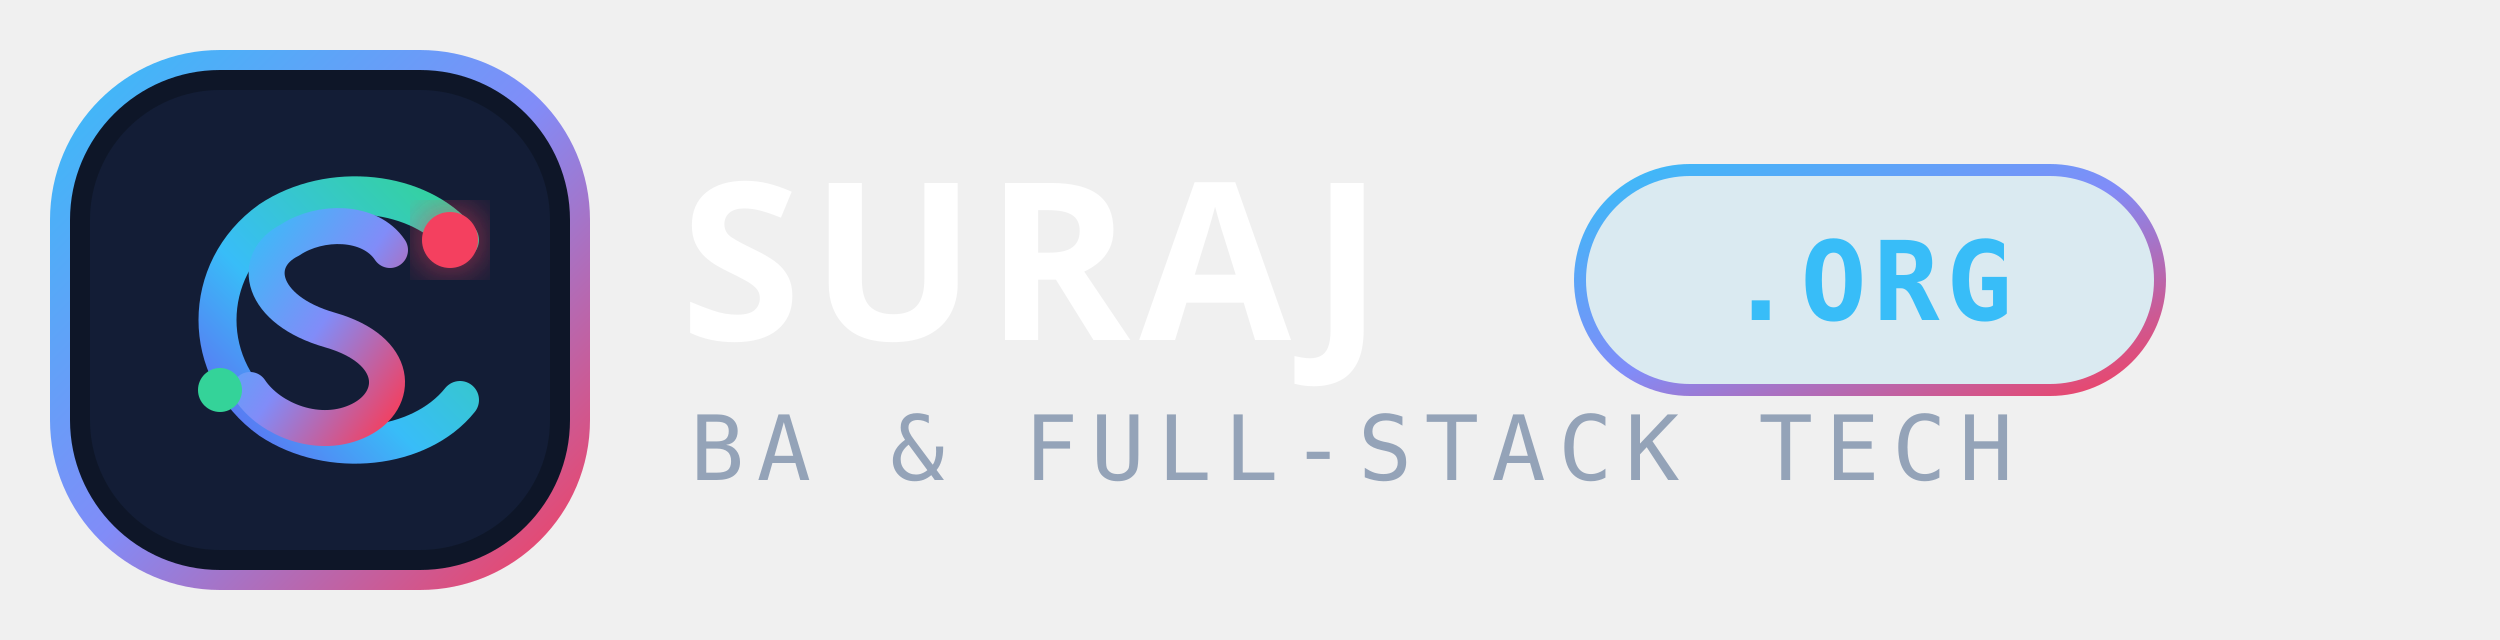
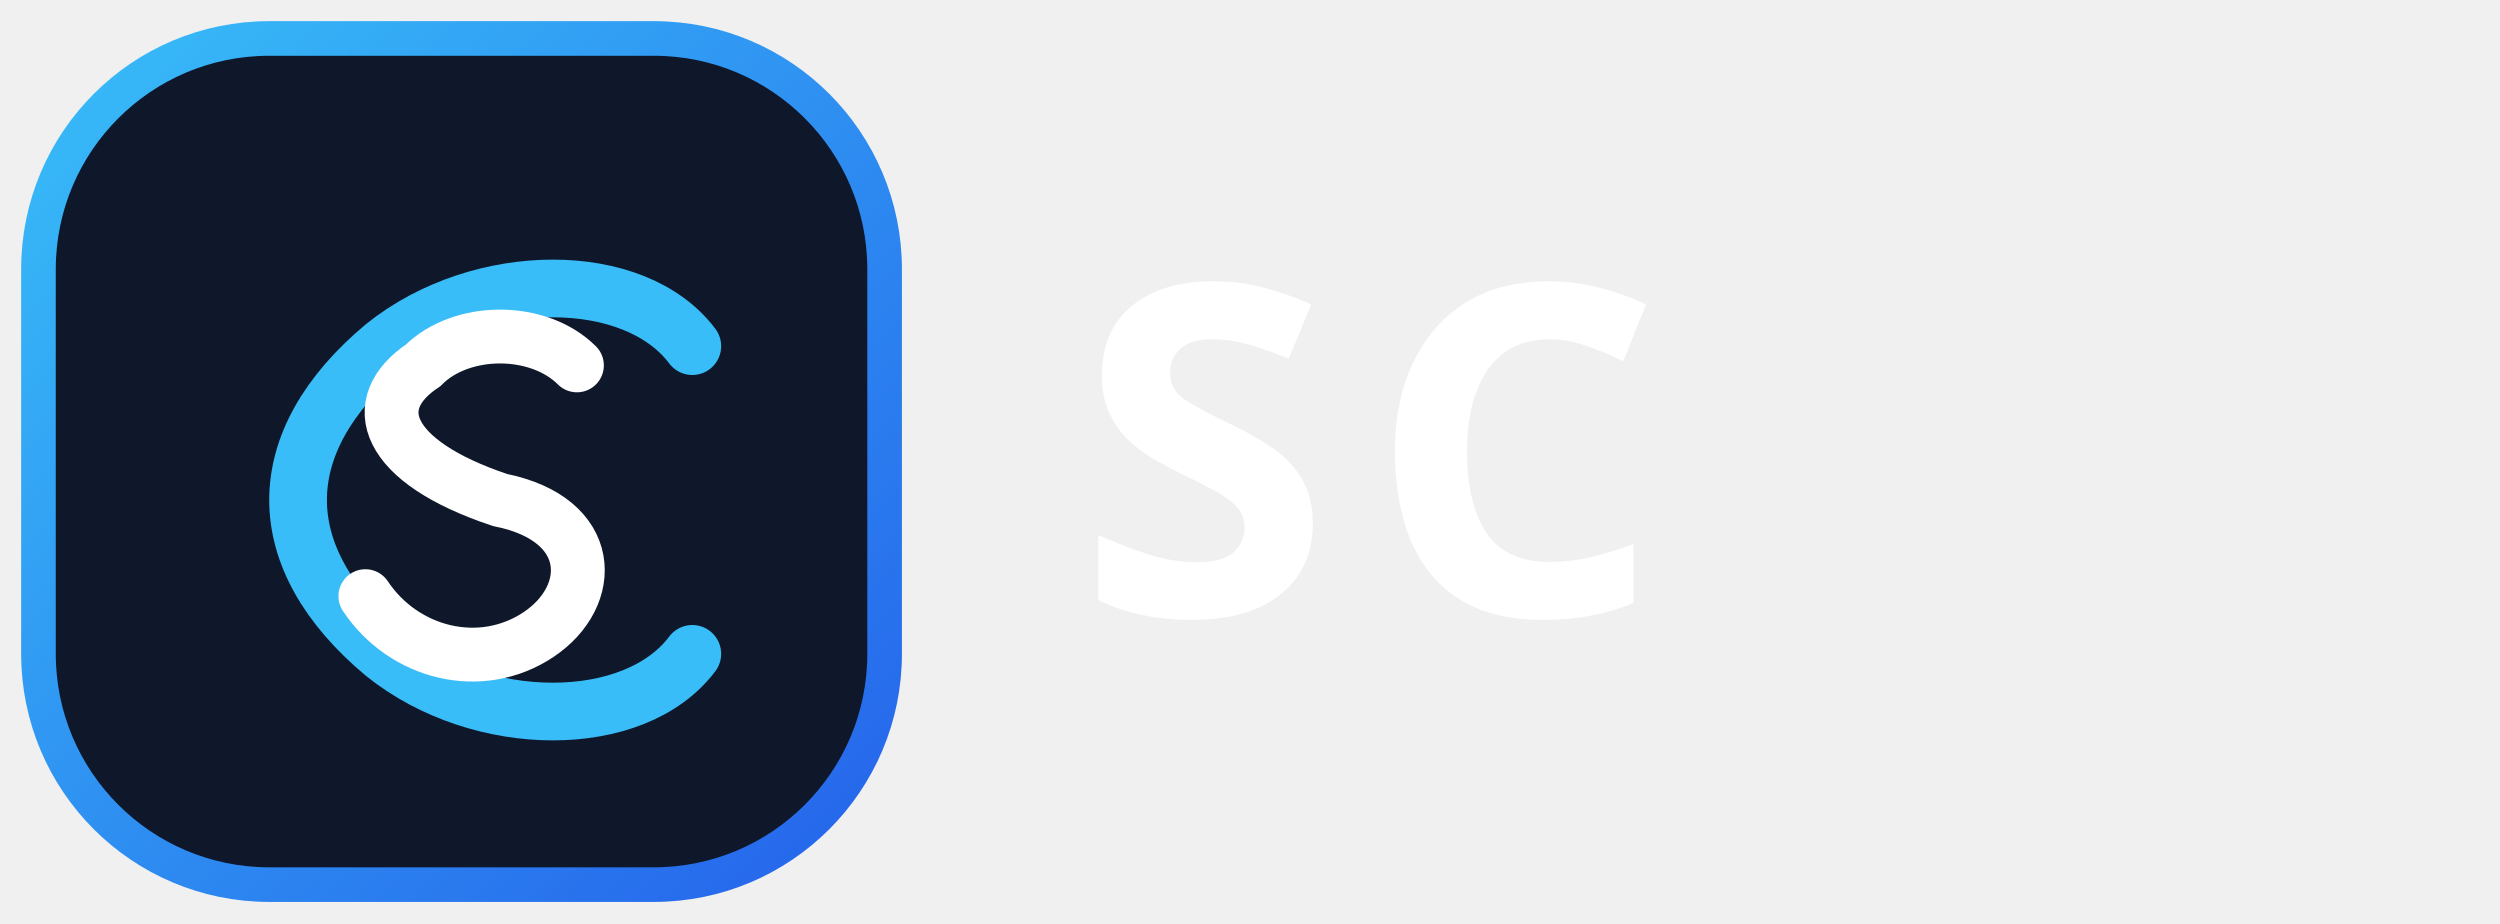
- <svg xmlns="http://www.w3.org/2000/svg" viewBox="0 0 250 64" fill="none">
+ <svg xmlns="http://www.w3.org/2000/svg" viewBox="0 0 130 48" fill="none">
  <defs>
-     <linearGradient id="scGradPrimary" x1="0%" y1="0%" x2="100%" y2="100%">
+     <linearGradient id="scCleanGrad" x1="0%" y1="0%" x2="100%" y2="100%">
      <stop offset="0%" stop-color="#38BDF8" />
-       <stop offset="50%" stop-color="#818CF8" />
-       <stop offset="100%" stop-color="#F43F5E" />
+       <stop offset="100%" stop-color="#2563EB" />
    </linearGradient>
-     <linearGradient id="scGradSecondary" x1="100%" y1="0%" x2="0%" y2="100%">
-       <stop offset="0%" stop-color="#34D399" />
-       <stop offset="60%" stop-color="#38BDF8" />
-       <stop offset="100%" stop-color="#6366F1" />
-     </linearGradient>
-     <filter id="cuteGlow" x="-20%" y="-20%" width="140%" height="140%">
-       <feGaussianBlur stdDeviation="2.5" result="blur" />
-       <feComposite in="SourceGraphic" in2="blur" operator="over" />
-     </filter>
  </defs>
-   <g transform="translate(6, 6)">
-     <rect x="0" y="0" width="52" height="52" rx="16" fill="#0E1628" stroke="url(#scGradPrimary)" stroke-width="2" />
-     <rect x="3" y="3" width="46" height="46" rx="13" fill="#15213D" opacity="0.65" />
-     <path d="M40 18 C36 13, 27 12, 21 16 C14 21, 14 31, 21 36 C27 40, 36 39, 40 34" stroke="url(#scGradSecondary)" stroke-width="3.8" stroke-linecap="round" fill="none" />
-     <path d="M33 19 C31 16, 26 16, 23 18 C19 20, 20 25, 27 27 C34 29, 34 34, 30 36 C26 38, 21 36, 19 33" stroke="url(#scGradPrimary)" stroke-width="3.6" stroke-linecap="round" fill="none" />
-     <circle cx="39" cy="18" r="2.8" fill="#F43F5E" filter="url(#cuteGlow)" />
-     <circle cx="16" cy="33" r="2.2" fill="#34D399" />
+   <g transform="translate(2, 2)">
+     <rect width="44" height="44" rx="12" fill="#0F172A" stroke="url(#scCleanGrad)" stroke-width="1.8" />
+     <path d="M34 16 C31 12, 23 12, 18 16 C12 21, 12 27, 18 32 C23 36, 31 36, 34 32" stroke="#38BDF8" stroke-width="3" stroke-linecap="round" fill="none" />
+     <path d="M28 17 C26 15, 22 15, 20 17 C17 19, 18 22, 24 24 C29 25, 29 29, 26 31 C23 33, 19 32, 17 29" stroke="#FFFFFF" stroke-width="2.8" stroke-linecap="round" fill="none" />
  </g>
-   <text x="68" y="34" font-family="'Plus Jakarta Sans', system-ui, sans-serif" font-weight="800" font-size="22" letter-spacing="0.04em" fill="#FFFFFF">
-     SURAJ
-   </text>
-   <g transform="translate(158, 17)">
-     <rect x="0" y="0" width="58" height="22" rx="11" fill="rgba(56, 189, 248, 0.12)" stroke="url(#scGradPrimary)" stroke-width="1.2" />
-     <text x="29" y="15" text-anchor="middle" font-family="'JetBrains Mono', monospace" font-weight="700" font-size="11" fill="#38BDF8" letter-spacing="0.06em">
-       .ORG
-     </text>
-   </g>
-   <text x="69" y="48" font-family="'JetBrains Mono', monospace" font-weight="500" font-size="9" fill="#94A3B8" letter-spacing="0.14em">
-     BA &amp; FULL-STACK TECH
+   <text x="56" y="32" font-family="'Plus Jakarta Sans', system-ui, sans-serif" font-weight="900" font-size="24" letter-spacing="0.08em" fill="#FFFFFF">
+     SC
  </text>
</svg>
